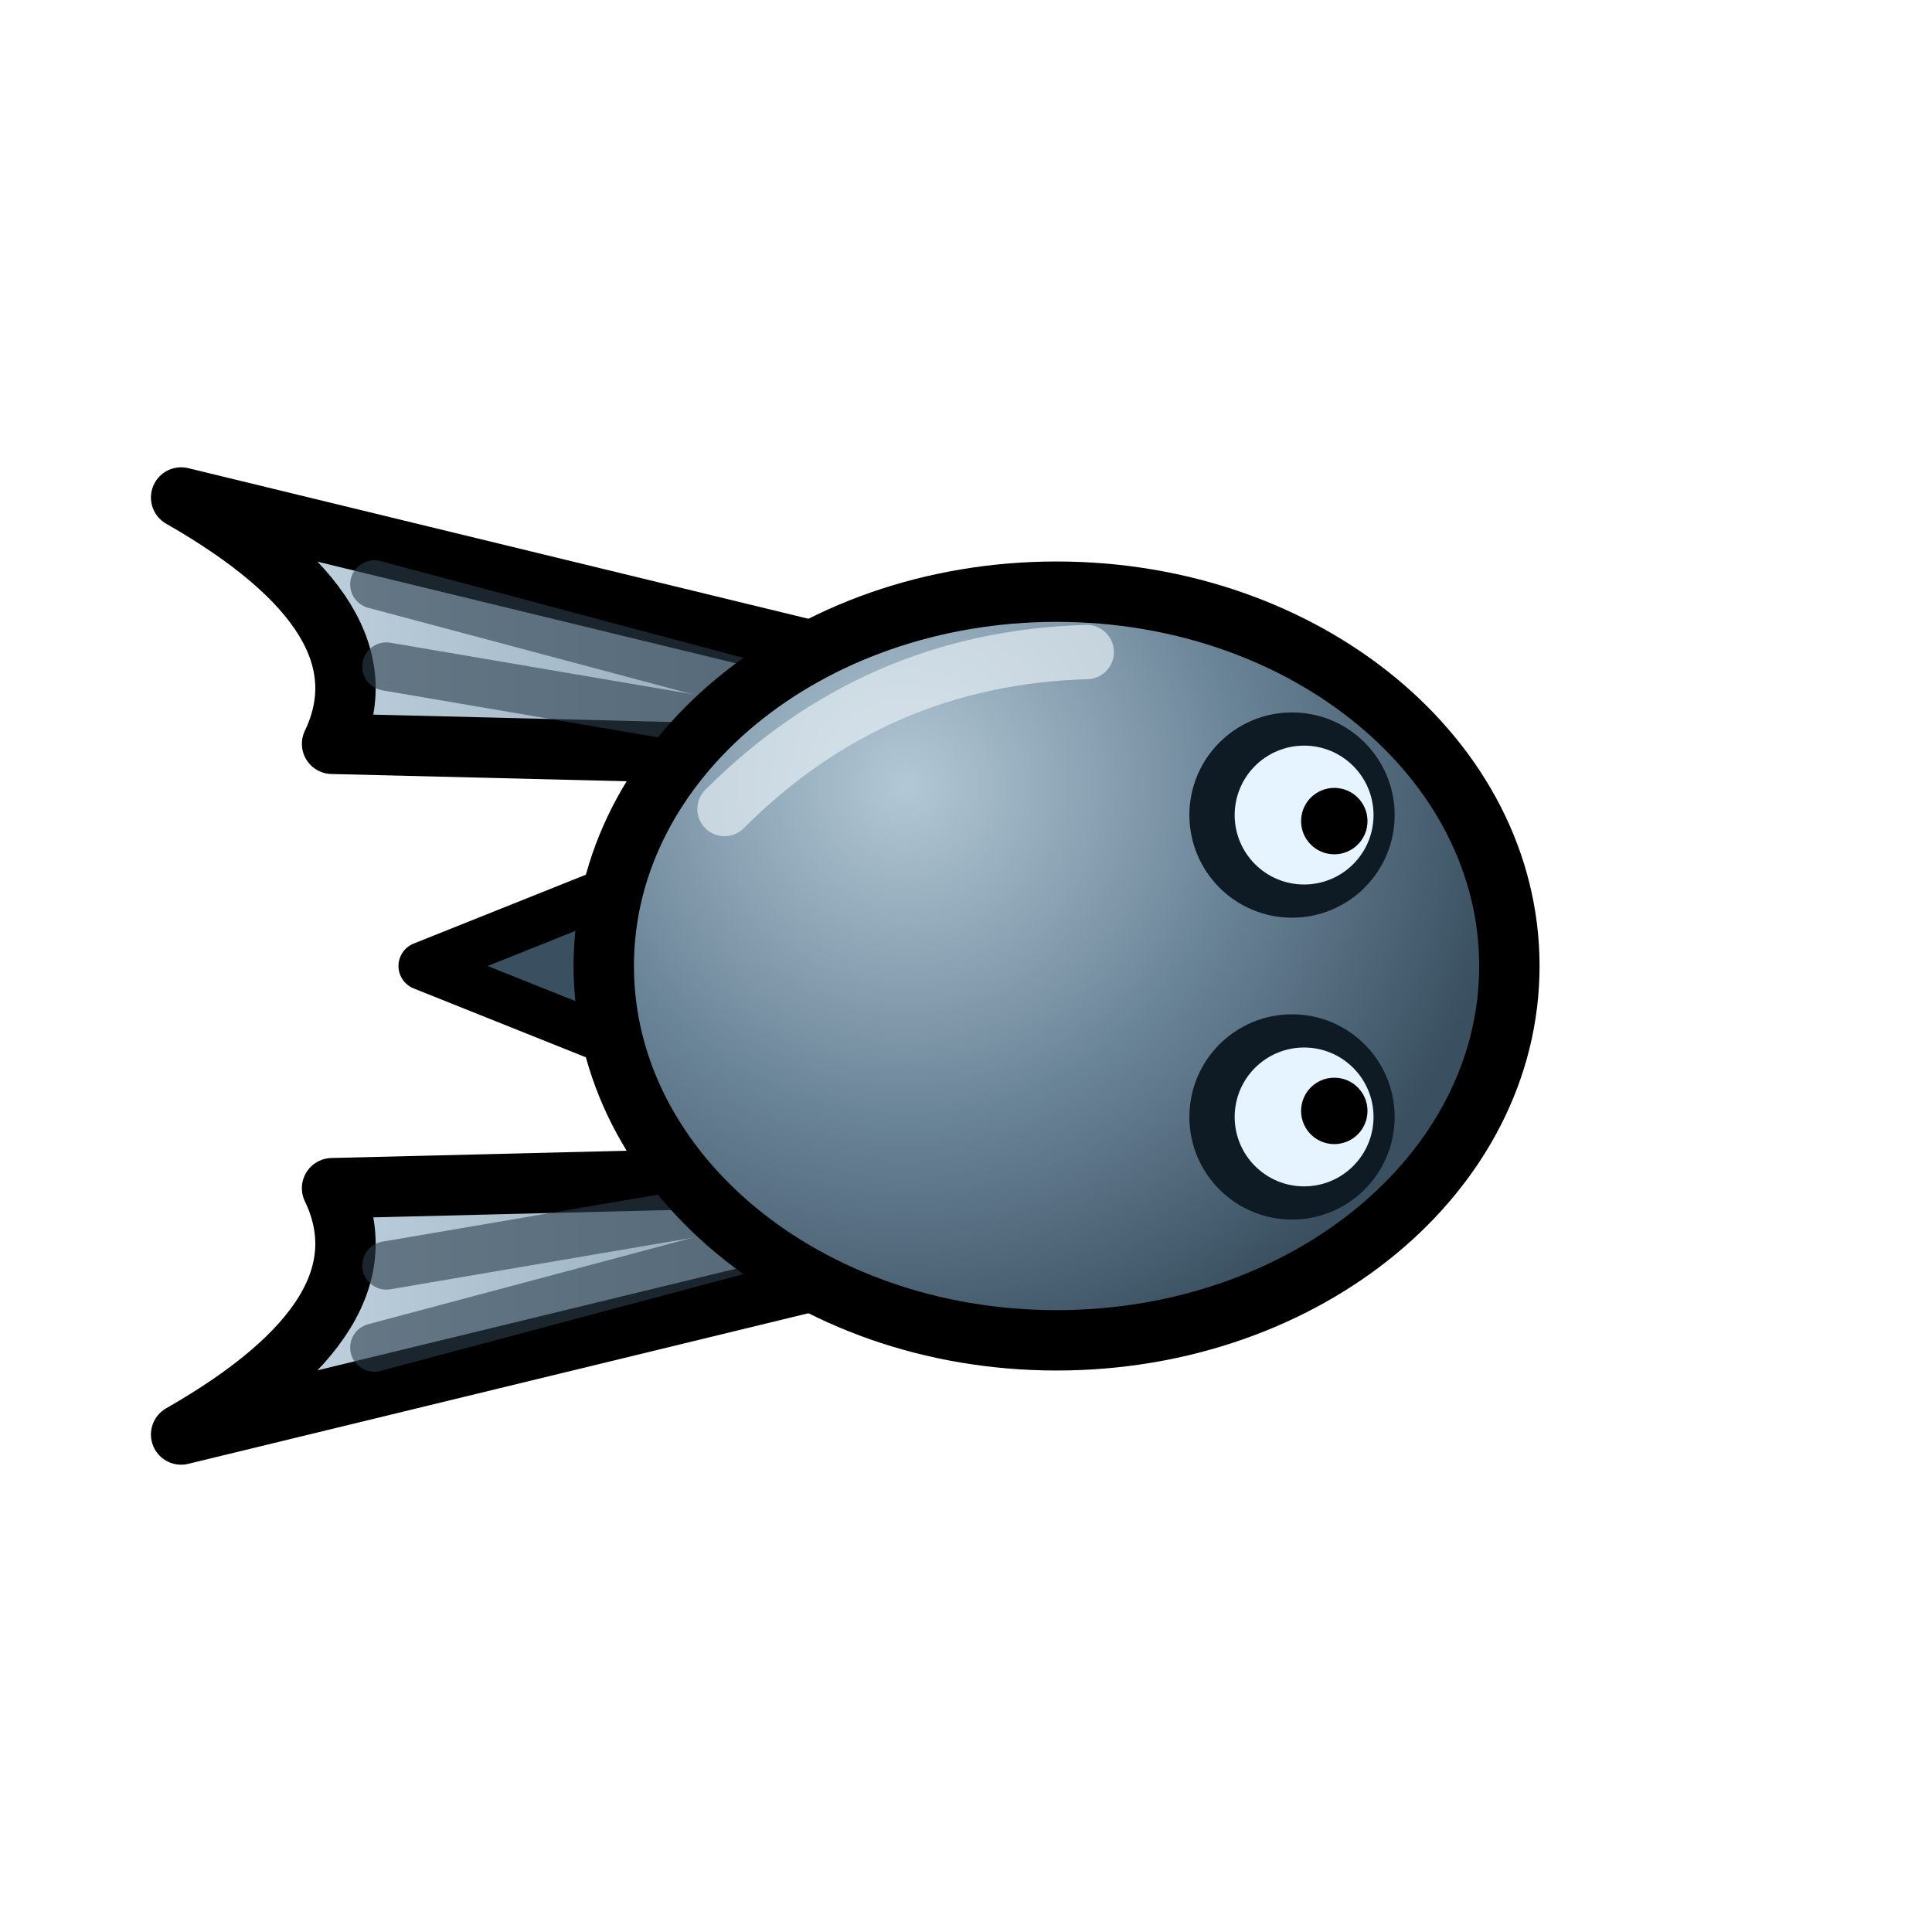
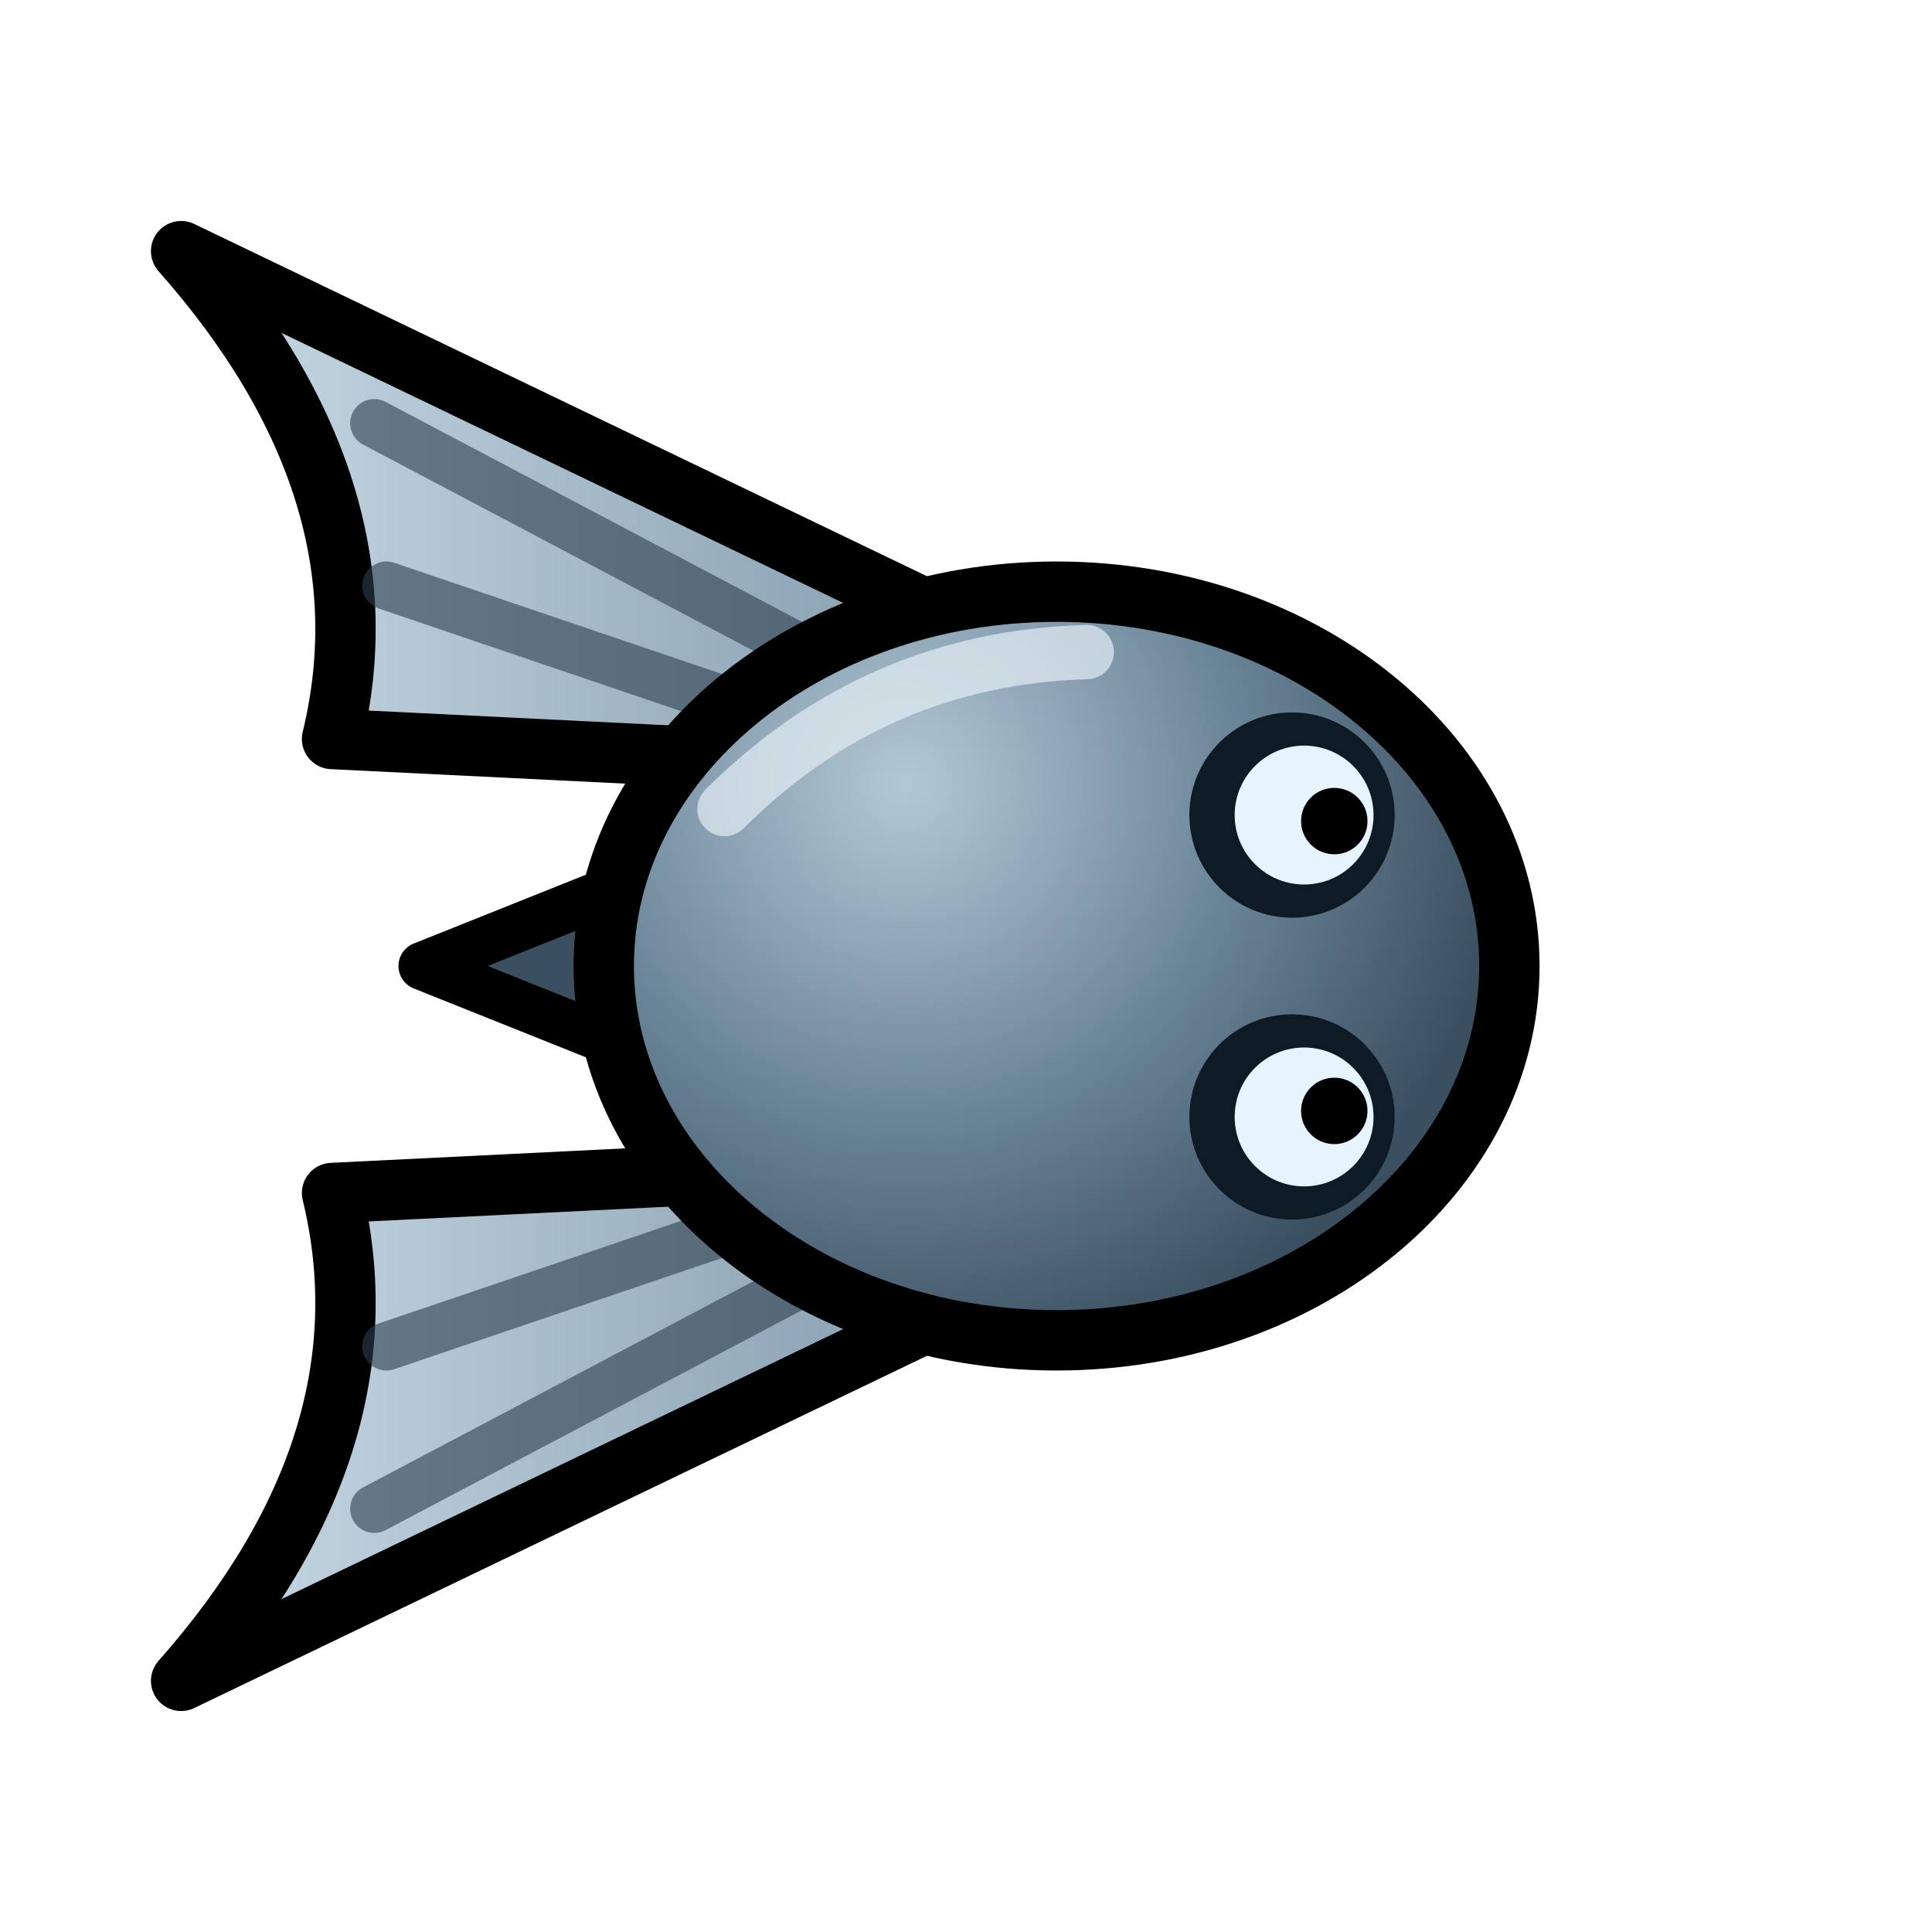
<svg xmlns="http://www.w3.org/2000/svg" viewBox="0 0 32 32">
  <defs>
    <radialGradient id="body" cx="15" cy="13" r="10" gradientUnits="userSpaceOnUse">
      <stop offset="0" stop-color="#b3c8d6" />
      <stop offset="0.55" stop-color="#6b8598" />
      <stop offset="1" stop-color="#3a5061" />
    </radialGradient>
    <linearGradient id="wing" x1="3" y1="0" x2="17" y2="0" gradientUnits="userSpaceOnUse">
      <stop offset="0" stop-color="#c9dae5" />
      <stop offset="1" stop-color="#7d97a9" />
    </linearGradient>
  </defs>
-   <path d="M17 11.64 L3 8.24 Q6.5 10.24 5.5 12.32 L12 12.48 Z" fill="url(#wing)" stroke="#000000" stroke-width="1" stroke-linejoin="round" />
-   <path d="M17 20.36 L3 23.76 Q6.5 21.76 5.5 19.68 L12 19.52 Z" fill="url(#wing)" stroke="#000000" stroke-width="1" stroke-linejoin="round" />
+   <path d="M17 10.89 L3 4.16 Q6.5 8.12 5.5 12.24 L12 12.56 Z" fill="url(#wing)" stroke="#000000" stroke-width="1" stroke-linejoin="round" />
+   <path d="M17 21.11 L3 27.84 Q6.5 23.88 5.5 19.76 L12 19.44 Z" fill="url(#wing)" stroke="#000000" stroke-width="1" stroke-linejoin="round" />
  <g stroke="#2c3e4d" stroke-width="0.8" stroke-linecap="round" opacity="0.6">
-     <line x1="14" y1="11.76" x2="6.2" y2="9.68" />
-     <line x1="12.5" y1="12.08" x2="6.4" y2="11.04" />
-     <line x1="14" y1="20.24" x2="6.2" y2="22.32" />
-     <line x1="12.5" y1="19.92" x2="6.4" y2="20.96" />
+     <line x1="14" y1="11.13" x2="6.2" y2="7.01" />
+     <line x1="12.5" y1="11.77" x2="6.4" y2="9.7" />
+     <line x1="14" y1="20.87" x2="6.2" y2="24.99" />
+     <line x1="12.5" y1="20.23" x2="6.4" y2="22.3" />
  </g>
  <path d="M10.5 14.6 L7 16 L10.5 17.4 Z" fill="#3a5061" stroke="#000000" stroke-width="0.8" stroke-linejoin="round" />
  <ellipse cx="17.5" cy="16" rx="7.5" ry="6.2" fill="url(#body)" stroke="#000000" stroke-width="1" />
  <path d="M12 13.4 Q14.5 10.9 18 10.8" fill="none" stroke="#e4eef4" stroke-width="0.9" stroke-linecap="round" opacity="0.7" />
  <circle cx="21.4" cy="13.5" r="1.7" fill="#0e1a24" />
  <circle cx="21.4" cy="18.5" r="1.7" fill="#0e1a24" />
  <circle cx="21.6" cy="13.5" r="1.15" fill="#e6f4ff" />
  <circle cx="21.6" cy="18.5" r="1.15" fill="#e6f4ff" />
  <circle cx="22.1" cy="13.6" r="0.55" fill="#000000" />
  <circle cx="22.1" cy="18.4" r="0.55" fill="#000000" />
</svg>
